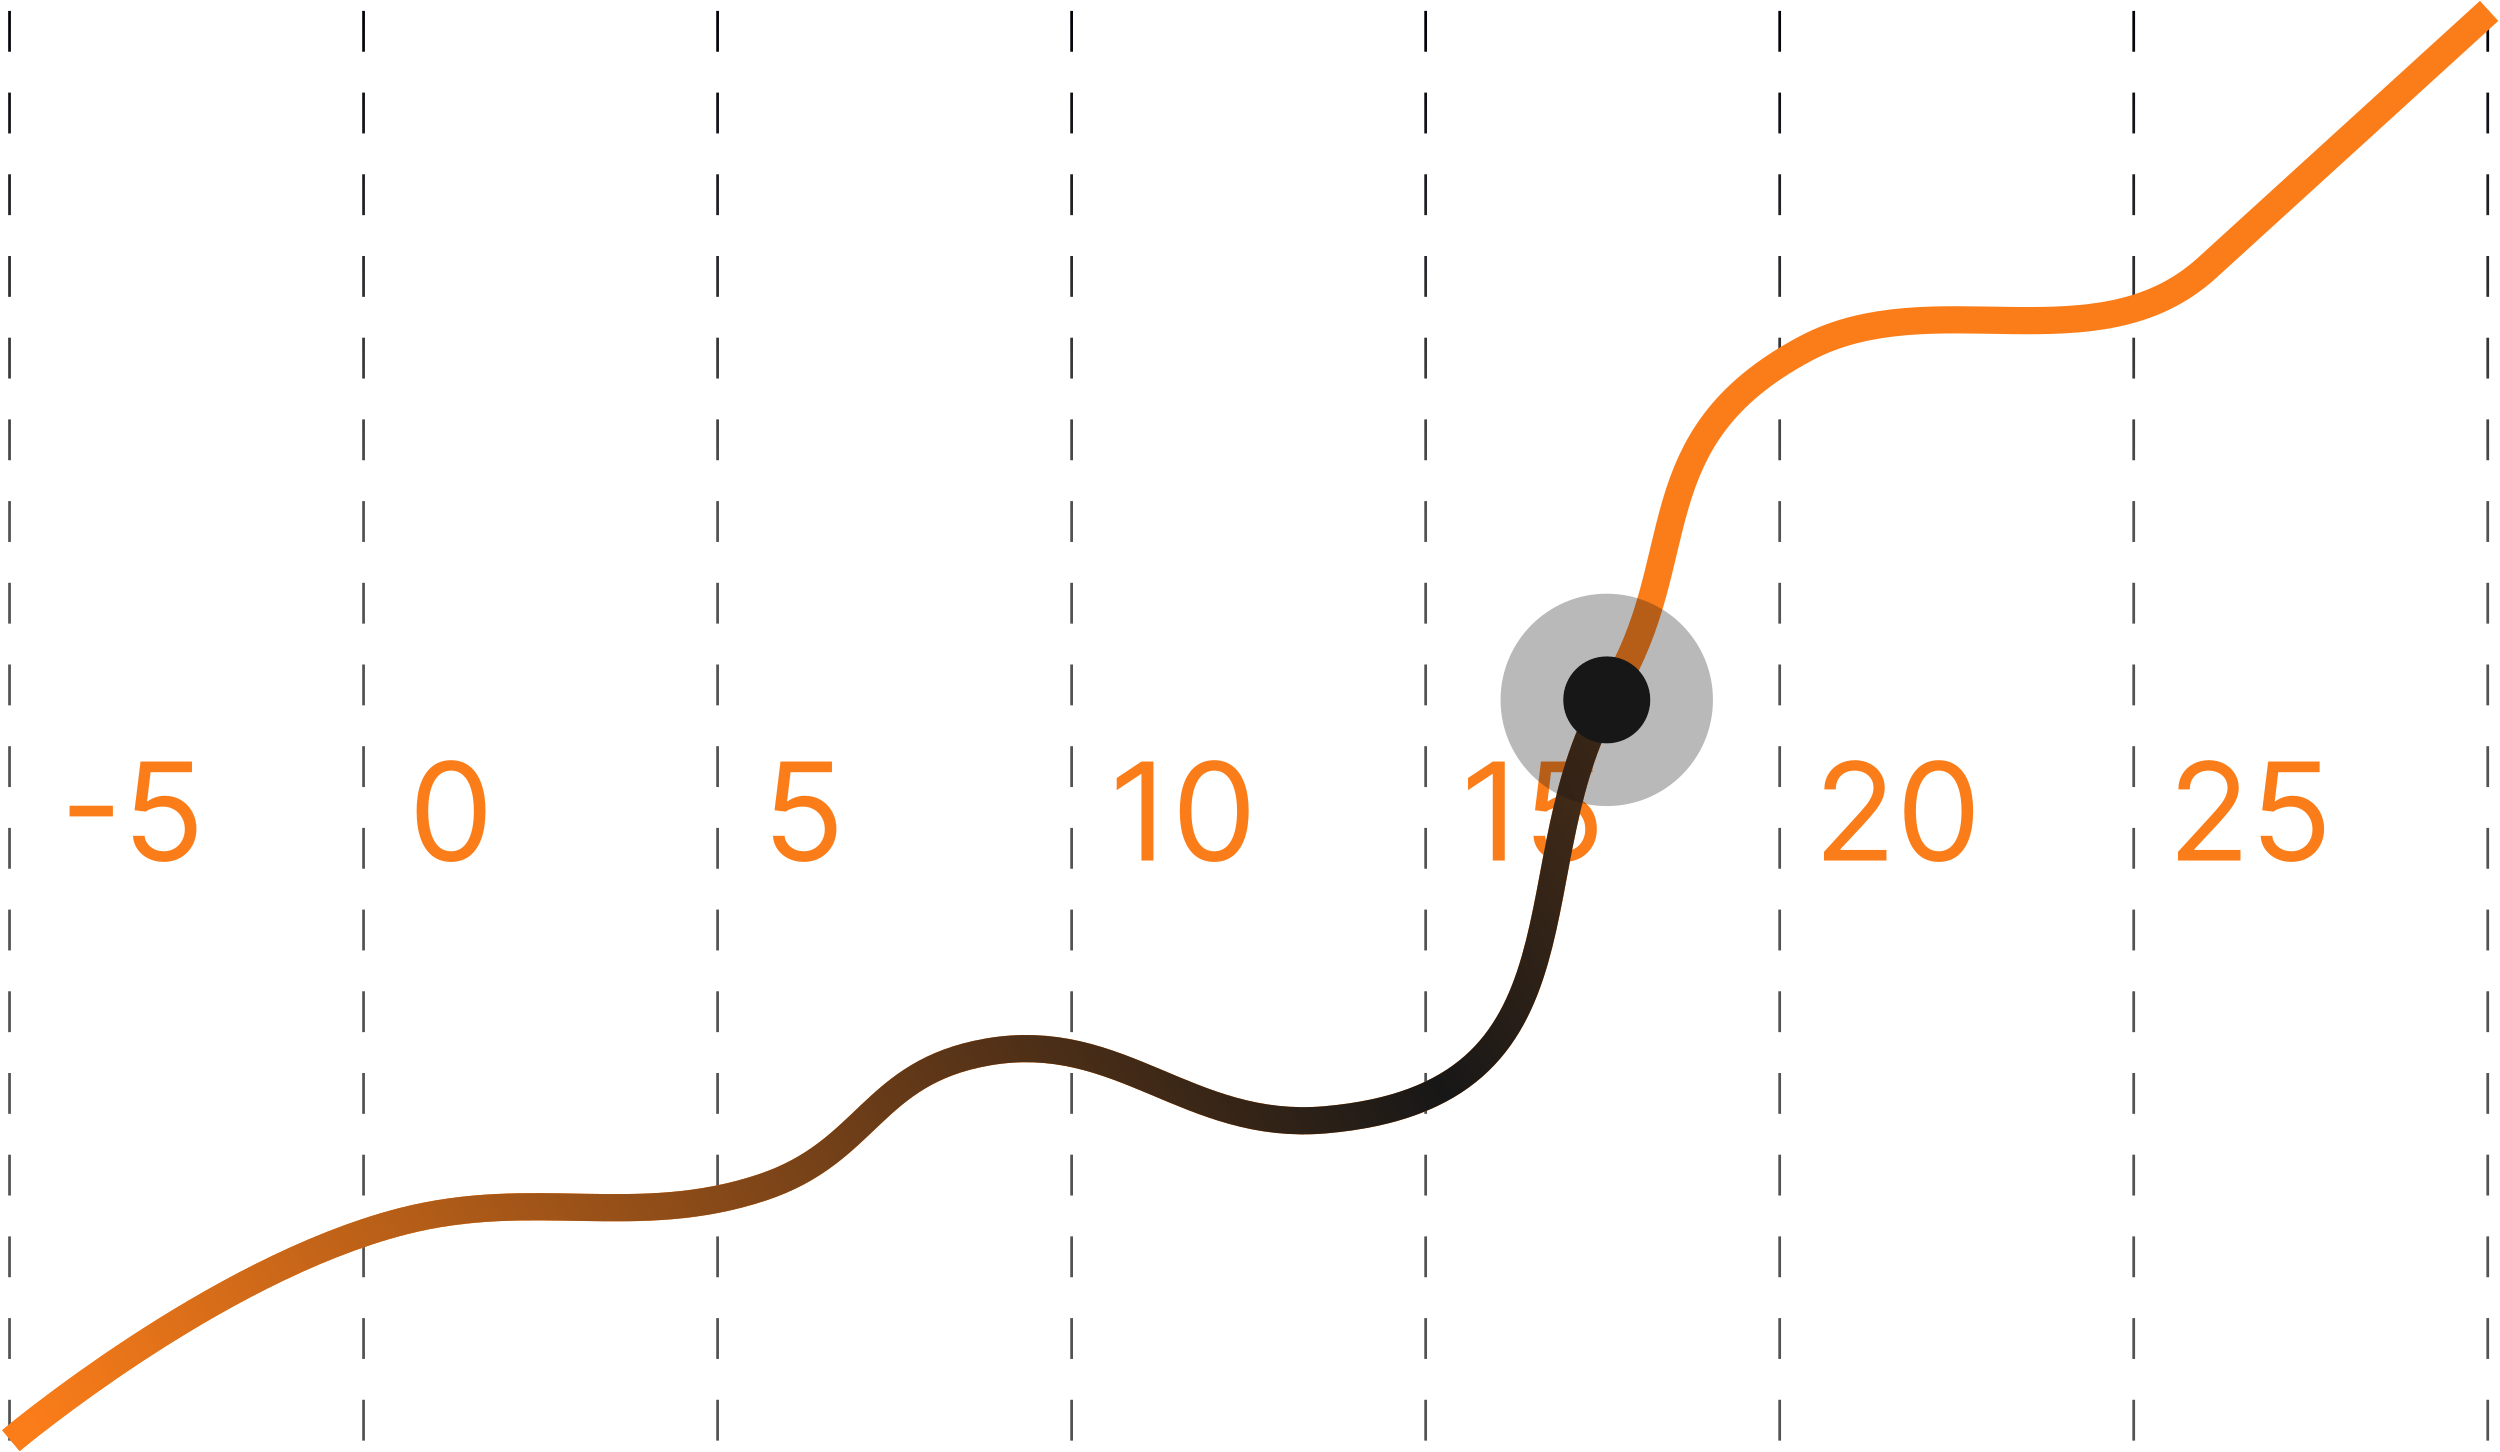
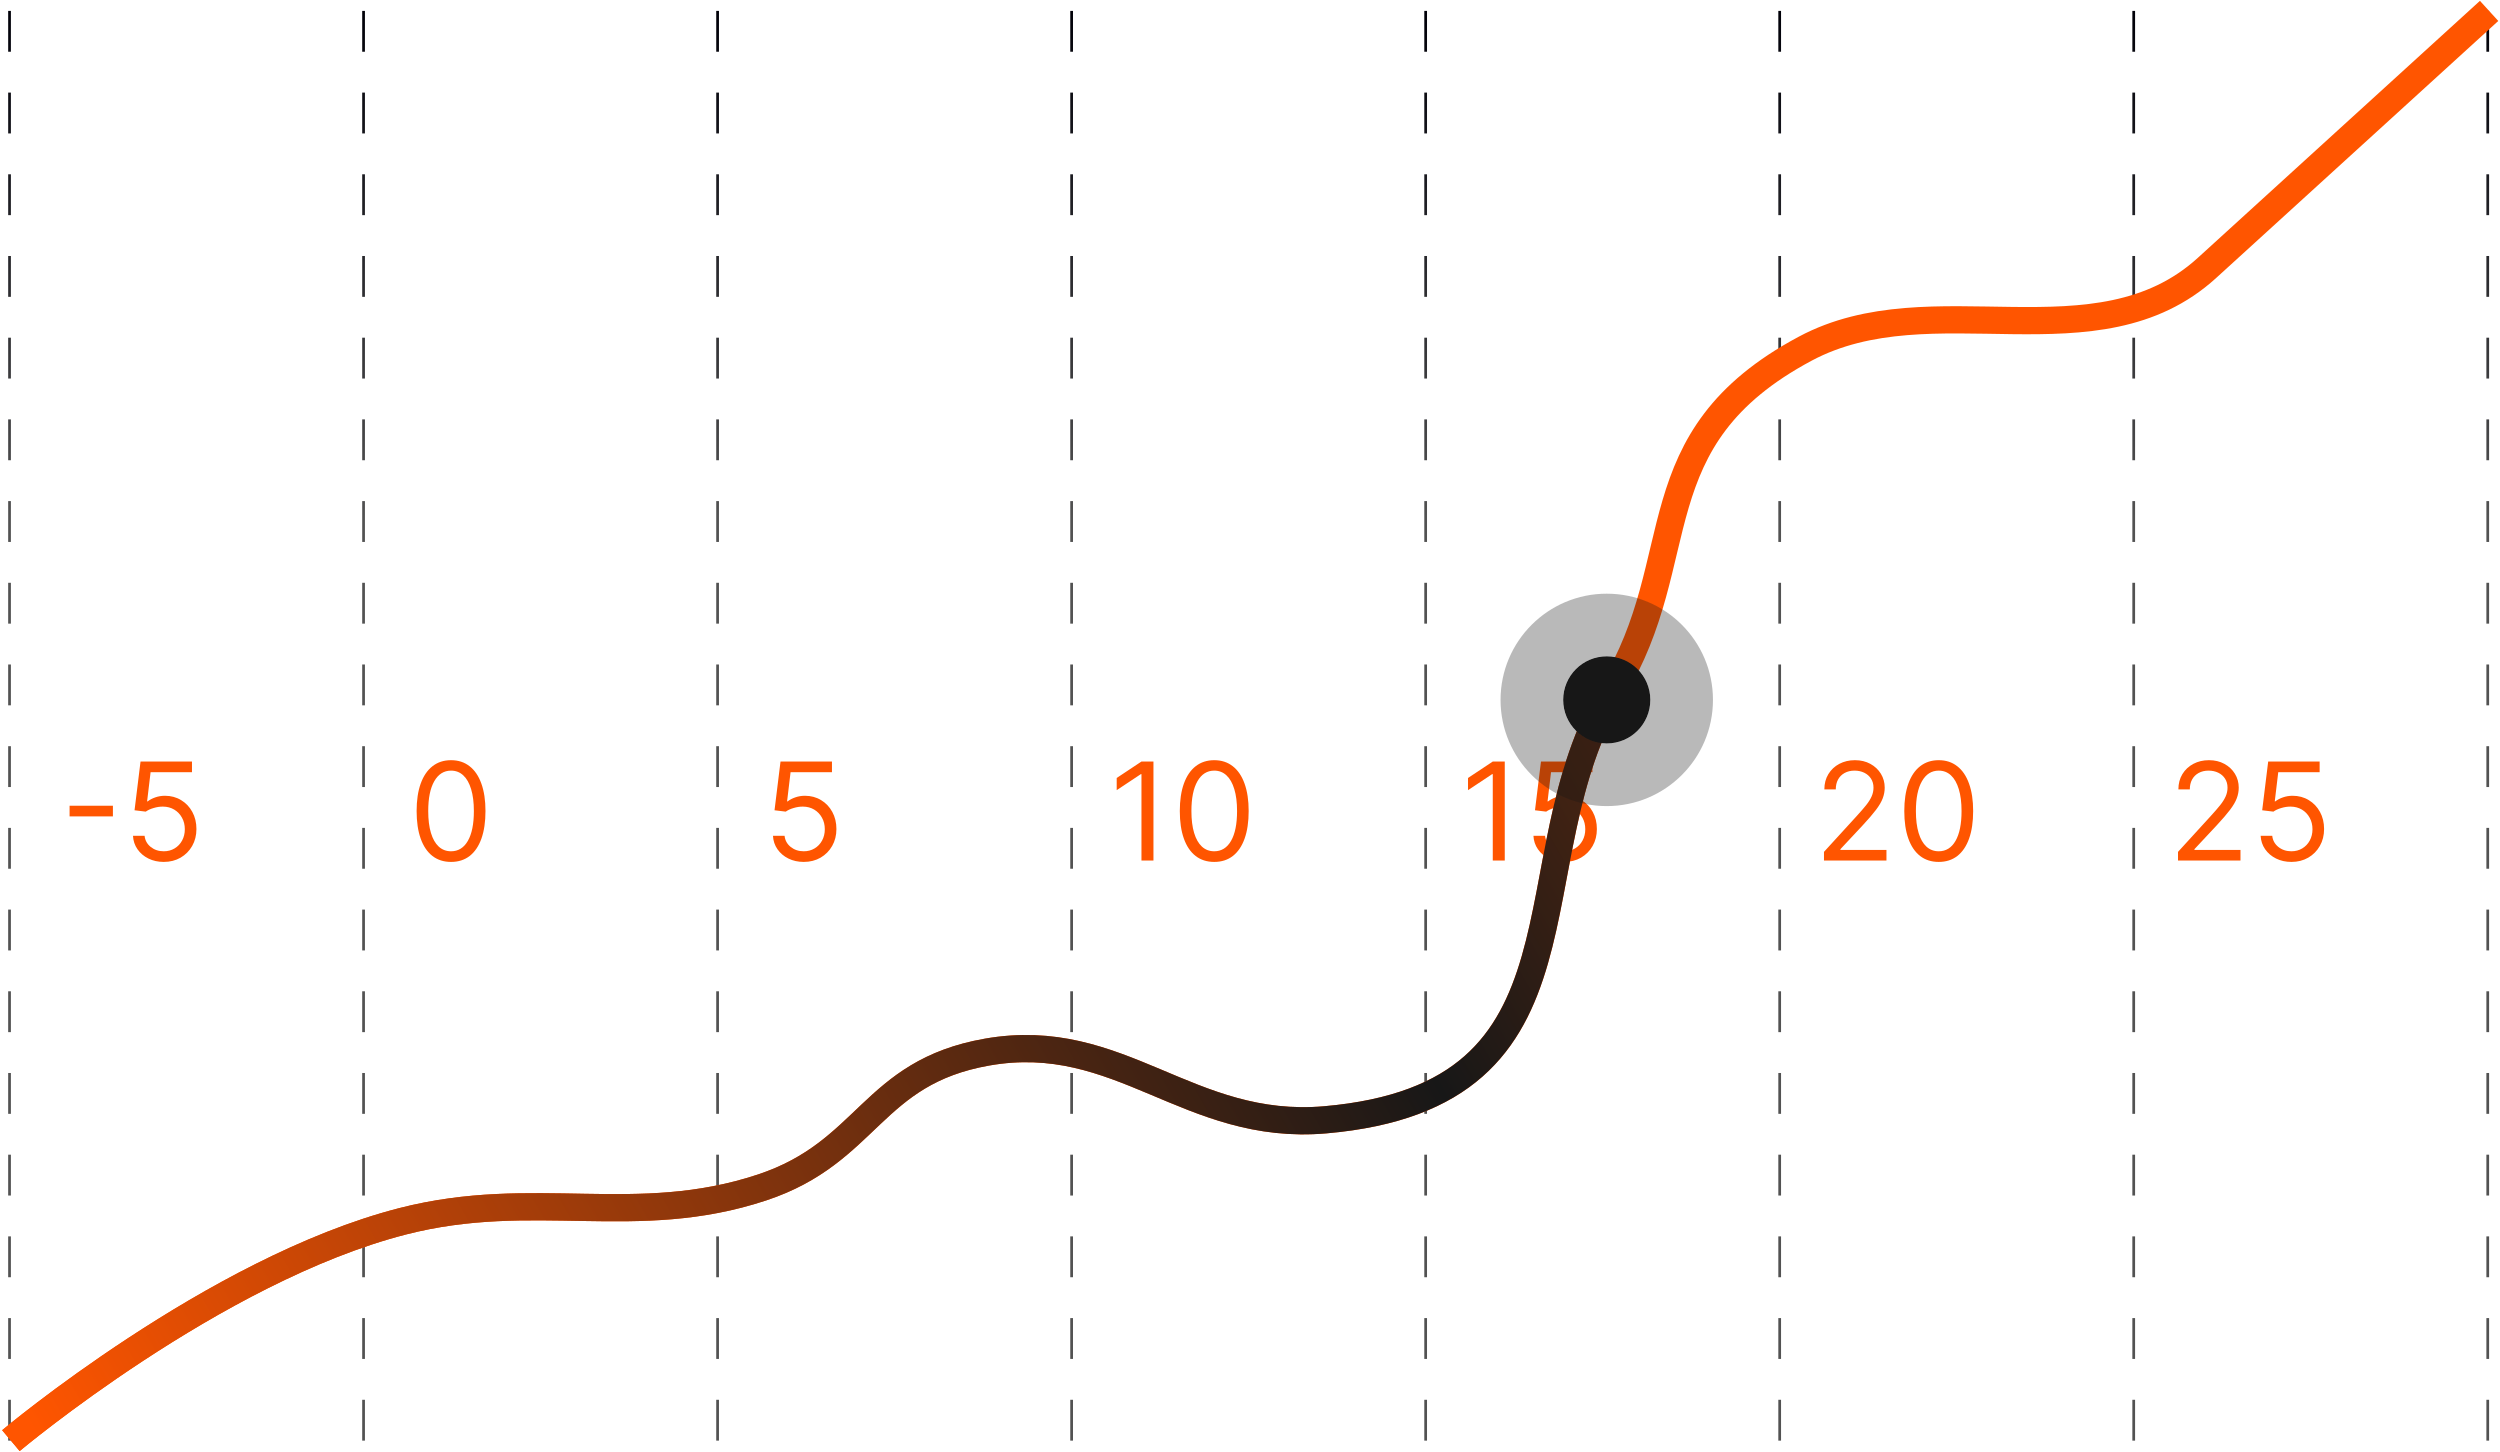
<svg xmlns="http://www.w3.org/2000/svg" width="918" height="533" viewBox="0 0 918 533" fill="none">
  <line x1="3.5" y1="529" x2="3.5" y2="4" stroke="url(#paint0_linear_678_226)" stroke-dasharray="15 15" />
  <line x1="133.5" y1="529" x2="133.5" y2="4" stroke="url(#paint1_linear_678_226)" stroke-dasharray="15 15" />
  <line x1="263.5" y1="529" x2="263.5" y2="4" stroke="url(#paint2_linear_678_226)" stroke-dasharray="15 15" />
  <line x1="393.5" y1="529" x2="393.5" y2="4" stroke="url(#paint3_linear_678_226)" stroke-dasharray="15 15" />
  <line x1="523.5" y1="529" x2="523.5" y2="4" stroke="url(#paint4_linear_678_226)" stroke-dasharray="15 15" />
  <line x1="653.5" y1="529" x2="653.5" y2="4" stroke="url(#paint5_linear_678_226)" stroke-dasharray="15 15" />
  <line x1="783.5" y1="529" x2="783.5" y2="4" stroke="url(#paint6_linear_678_226)" stroke-dasharray="15 15" />
  <line x1="913.5" y1="529" x2="913.5" y2="4" stroke="url(#paint7_linear_678_226)" stroke-dasharray="15 15" />
-   <path d="M295.128 316.497C293.045 316.497 291.168 316.083 289.499 315.254C287.83 314.426 286.493 313.289 285.487 311.845C284.48 310.401 283.93 308.756 283.835 306.909H288.097C288.262 308.554 289.008 309.916 290.334 310.993C291.671 312.058 293.269 312.591 295.128 312.591C296.619 312.591 297.945 312.242 299.105 311.543C300.277 310.845 301.194 309.886 301.857 308.667C302.532 307.436 302.869 306.045 302.869 304.494C302.869 302.908 302.52 301.494 301.822 300.251C301.135 298.996 300.188 298.008 298.981 297.286C297.773 296.563 296.394 296.196 294.844 296.185C293.731 296.173 292.589 296.344 291.417 296.7C290.245 297.043 289.28 297.487 288.523 298.031L284.403 297.534L286.605 279.636H305.497V283.543H290.298L289.02 294.267H289.233C289.979 293.675 290.914 293.184 292.038 292.793C293.163 292.403 294.335 292.207 295.554 292.207C297.779 292.207 299.762 292.74 301.502 293.805C303.254 294.859 304.627 296.303 305.621 298.138C306.628 299.973 307.131 302.068 307.131 304.423C307.131 306.743 306.61 308.815 305.568 310.638C304.538 312.449 303.118 313.881 301.307 314.935C299.496 315.976 297.436 316.497 295.128 316.497Z" fill="#fb7d19" />
-   <path d="M165.625 316.497C162.95 316.497 160.671 315.769 158.789 314.313C156.907 312.845 155.469 310.721 154.474 307.939C153.48 305.145 152.983 301.772 152.983 297.818C152.983 293.888 153.48 290.532 154.474 287.751C155.481 284.957 156.925 282.826 158.807 281.359C160.701 279.879 162.973 279.139 165.625 279.139C168.277 279.139 170.543 279.879 172.425 281.359C174.319 282.826 175.763 284.957 176.758 287.751C177.764 290.532 178.267 293.888 178.267 297.818C178.267 301.772 177.77 305.145 176.776 307.939C175.781 310.721 174.343 312.845 172.461 314.313C170.579 315.769 168.3 316.497 165.625 316.497ZM165.625 312.591C168.277 312.591 170.336 311.312 171.804 308.756C173.272 306.199 174.006 302.553 174.006 297.818C174.006 294.67 173.668 291.988 172.994 289.775C172.331 287.561 171.372 285.875 170.117 284.714C168.874 283.554 167.377 282.974 165.625 282.974C162.997 282.974 160.943 284.271 159.464 286.863C157.984 289.443 157.244 293.095 157.244 297.818C157.244 300.967 157.576 303.642 158.239 305.844C158.902 308.045 159.854 309.72 161.097 310.869C162.352 312.017 163.861 312.591 165.625 312.591Z" fill="#fb7d19" />
-   <path d="M41.46 295.865V299.771H25.551V295.865H41.46ZM60.126 316.497C58.043 316.497 56.166 316.083 54.497 315.254C52.828 314.426 51.491 313.289 50.485 311.845C49.478 310.401 48.928 308.756 48.833 306.909H53.095C53.26 308.554 54.006 309.916 55.332 310.993C56.669 312.058 58.267 312.591 60.126 312.591C61.617 312.591 62.943 312.242 64.103 311.543C65.275 310.845 66.192 309.886 66.855 308.667C67.53 307.436 67.867 306.045 67.867 304.494C67.867 302.908 67.518 301.494 66.82 300.251C66.133 298.996 65.186 298.008 63.979 297.286C62.772 296.563 61.392 296.196 59.842 296.185C58.729 296.173 57.587 296.344 56.415 296.7C55.243 297.043 54.278 297.487 53.521 298.031L49.401 297.534L51.603 279.636H70.495V283.543H55.296L54.018 294.267H54.231C54.977 293.675 55.912 293.184 57.036 292.793C58.161 292.403 59.333 292.207 60.552 292.207C62.777 292.207 64.76 292.74 66.5 293.805C68.252 294.859 69.625 296.303 70.62 298.138C71.626 299.973 72.129 302.068 72.129 304.423C72.129 306.743 71.608 308.815 70.566 310.638C69.536 312.449 68.116 313.881 66.305 314.935C64.494 315.976 62.434 316.497 60.126 316.497Z" fill="#fb7d19" />
-   <path d="M423.548 279.636V316H419.145V284.253H418.932L410.054 290.148V285.673L419.145 279.636H423.548ZM445.867 316.497C443.192 316.497 440.913 315.769 439.031 314.313C437.149 312.845 435.711 310.721 434.717 307.939C433.722 305.145 433.225 301.772 433.225 297.818C433.225 293.888 433.722 290.532 434.717 287.751C435.723 284.957 437.167 282.826 439.049 281.359C440.943 279.879 443.216 279.139 445.867 279.139C448.519 279.139 450.786 279.879 452.668 281.359C454.562 282.826 456.006 284.957 457 287.751C458.006 290.532 458.509 293.888 458.509 297.818C458.509 301.772 458.012 305.145 457.018 307.939C456.023 310.721 454.585 312.845 452.703 314.313C450.821 315.769 448.542 316.497 445.867 316.497ZM445.867 312.591C448.519 312.591 450.578 311.312 452.046 308.756C453.514 306.199 454.248 302.553 454.248 297.818C454.248 294.67 453.911 291.988 453.236 289.775C452.573 287.561 451.614 285.875 450.359 284.714C449.116 283.554 447.619 282.974 445.867 282.974C443.239 282.974 441.186 284.271 439.706 286.863C438.226 289.443 437.487 293.095 437.487 297.818C437.487 300.967 437.818 303.642 438.481 305.844C439.144 308.045 440.097 309.72 441.339 310.869C442.594 312.017 444.103 312.591 445.867 312.591Z" fill="#fb7d19" />
-   <path d="M552.548 279.636V316H548.145V284.253H547.932L539.054 290.148V285.673L548.145 279.636H552.548ZM574.37 316.497C572.287 316.497 570.411 316.083 568.741 315.254C567.072 314.426 565.735 313.289 564.729 311.845C563.723 310.401 563.172 308.756 563.077 306.909H567.339C567.504 308.554 568.25 309.916 569.576 310.993C570.914 312.058 572.512 312.591 574.37 312.591C575.862 312.591 577.187 312.242 578.347 311.543C579.519 310.845 580.437 309.886 581.099 308.667C581.774 307.436 582.112 306.045 582.112 304.494C582.112 302.908 581.762 301.494 581.064 300.251C580.377 298.996 579.43 298.008 578.223 297.286C577.016 296.563 575.637 296.196 574.086 296.185C572.973 296.173 571.831 296.344 570.659 296.7C569.487 297.043 568.522 297.487 567.765 298.031L563.646 297.534L565.847 279.636H584.739V283.543H569.54L568.262 294.267H568.475C569.221 293.675 570.156 293.184 571.281 292.793C572.405 292.403 573.577 292.207 574.796 292.207C577.022 292.207 579.004 292.74 580.744 293.805C582.496 294.859 583.869 296.303 584.864 298.138C585.87 299.973 586.373 302.068 586.373 304.423C586.373 306.743 585.852 308.815 584.81 310.638C583.781 312.449 582.36 313.881 580.549 314.935C578.738 315.976 576.678 316.497 574.37 316.497Z" fill="#fb7d19" />
-   <path d="M669.764 316V312.804L681.767 299.665C683.176 298.126 684.336 296.788 685.247 295.652C686.159 294.504 686.833 293.427 687.271 292.42C687.721 291.402 687.946 290.337 687.946 289.224C687.946 287.946 687.638 286.839 687.023 285.904C686.419 284.969 685.59 284.247 684.537 283.738C683.483 283.229 682.3 282.974 680.986 282.974C679.589 282.974 678.37 283.264 677.328 283.844C676.298 284.413 675.499 285.212 674.931 286.241C674.375 287.271 674.097 288.479 674.097 289.864H669.906C669.906 287.733 670.397 285.863 671.38 284.253C672.362 282.643 673.7 281.388 675.393 280.489C677.097 279.589 679.009 279.139 681.128 279.139C683.259 279.139 685.147 279.589 686.792 280.489C688.437 281.388 689.728 282.602 690.663 284.129C691.598 285.656 692.065 287.354 692.065 289.224C692.065 290.562 691.823 291.87 691.337 293.148C690.864 294.415 690.035 295.83 688.852 297.392C687.68 298.943 686.052 300.837 683.969 303.074L675.801 311.81V312.094H692.705V316H669.764ZM711.898 316.497C709.223 316.497 706.945 315.769 705.062 314.313C703.18 312.845 701.742 310.721 700.748 307.939C699.754 305.145 699.256 301.772 699.256 297.818C699.256 293.888 699.754 290.532 700.748 287.751C701.754 284.957 703.198 282.826 705.08 281.359C706.974 279.879 709.247 279.139 711.898 279.139C714.55 279.139 716.817 279.879 718.699 281.359C720.593 282.826 722.037 284.957 723.031 287.751C724.037 290.532 724.54 293.888 724.54 297.818C724.54 301.772 724.043 305.145 723.049 307.939C722.055 310.721 720.616 312.845 718.734 314.313C716.852 315.769 714.574 316.497 711.898 316.497ZM711.898 312.591C714.55 312.591 716.61 311.312 718.077 308.756C719.545 306.199 720.279 302.553 720.279 297.818C720.279 294.67 719.942 291.988 719.267 289.775C718.604 287.561 717.645 285.875 716.391 284.714C715.148 283.554 713.65 282.974 711.898 282.974C709.271 282.974 707.217 284.271 705.737 286.863C704.258 289.443 703.518 293.095 703.518 297.818C703.518 300.967 703.849 303.642 704.512 305.844C705.175 308.045 706.128 309.72 707.371 310.869C708.625 312.017 710.135 312.591 711.898 312.591Z" fill="#fb7d19" />
-   <path d="M799.764 316V312.804L811.767 299.665C813.176 298.126 814.336 296.788 815.247 295.652C816.159 294.504 816.833 293.427 817.271 292.42C817.721 291.402 817.946 290.337 817.946 289.224C817.946 287.946 817.638 286.839 817.023 285.904C816.419 284.969 815.59 284.247 814.537 283.738C813.483 283.229 812.3 282.974 810.986 282.974C809.589 282.974 808.37 283.264 807.328 283.844C806.298 284.413 805.499 285.212 804.931 286.241C804.375 287.271 804.097 288.479 804.097 289.864H799.906C799.906 287.733 800.397 285.863 801.38 284.253C802.362 282.643 803.7 281.388 805.393 280.489C807.097 279.589 809.009 279.139 811.128 279.139C813.259 279.139 815.147 279.589 816.792 280.489C818.437 281.388 819.728 282.602 820.663 284.129C821.598 285.656 822.065 287.354 822.065 289.224C822.065 290.562 821.823 291.87 821.337 293.148C820.864 294.415 820.035 295.83 818.852 297.392C817.68 298.943 816.052 300.837 813.969 303.074L805.801 311.81V312.094H822.705V316H799.764ZM841.401 316.497C839.318 316.497 837.442 316.083 835.773 315.254C834.104 314.426 832.766 313.289 831.76 311.845C830.754 310.401 830.203 308.756 830.109 306.909H834.37C834.536 308.554 835.281 309.916 836.607 310.993C837.945 312.058 839.543 312.591 841.401 312.591C842.893 312.591 844.219 312.242 845.379 311.543C846.55 310.845 847.468 309.886 848.131 308.667C848.805 307.436 849.143 306.045 849.143 304.494C849.143 302.908 848.794 301.494 848.095 300.251C847.409 298.996 846.462 298.008 845.254 297.286C844.047 296.563 842.668 296.196 841.117 296.185C840.004 296.173 838.862 296.344 837.69 296.7C836.518 297.043 835.554 297.487 834.796 298.031L830.677 297.534L832.879 279.636H851.771V283.543H836.572L835.293 294.267H835.506C836.252 293.675 837.187 293.184 838.312 292.793C839.436 292.403 840.608 292.207 841.827 292.207C844.053 292.207 846.036 292.74 847.776 293.805C849.527 294.859 850.901 296.303 851.895 298.138C852.901 299.973 853.404 302.068 853.404 304.423C853.404 306.743 852.883 308.815 851.842 310.638C850.812 312.449 849.391 313.881 847.58 314.935C845.769 315.976 843.71 316.497 841.401 316.497Z" fill="#fb7d19" />
-   <path d="M4 529C4 529 78.802 466.191 147.801 448.47C196.227 436.032 233.419 451.408 279.802 436.044C318.996 423.061 319.925 393.831 362.395 386.34C411.397 377.696 436.325 415.586 486.654 411.192C589.302 402.229 554.065 315.91 592.108 253.477C621.673 204.956 600.796 161.207 662.902 128.021C709.429 103.16 769.927 135.252 810.39 98.39C850.852 61.529 873.538 40.862 914 4" stroke="#fb7d19" stroke-width="10" />
+   <path d="M295.128 316.497C293.045 316.497 291.168 316.083 289.499 315.254C287.83 314.426 286.493 313.289 285.487 311.845C284.48 310.401 283.93 308.756 283.835 306.909H288.097C288.262 308.554 289.008 309.916 290.334 310.993C291.671 312.058 293.269 312.591 295.128 312.591C296.619 312.591 297.945 312.242 299.105 311.543C300.277 310.845 301.194 309.886 301.857 308.667C302.532 307.436 302.869 306.045 302.869 304.494C302.869 302.908 302.52 301.494 301.822 300.251C301.135 298.996 300.188 298.008 298.981 297.286C297.773 296.563 296.394 296.196 294.844 296.185C293.731 296.173 292.589 296.344 291.417 296.7C290.245 297.043 289.28 297.487 288.523 298.031L284.403 297.534L286.605 279.636H305.497V283.543H290.298L289.02 294.267H289.233C289.979 293.675 290.914 293.184 292.038 292.793C293.163 292.403 294.335 292.207 295.554 292.207C297.779 292.207 299.762 292.74 301.502 293.805C303.254 294.859 304.627 296.303 305.621 298.138C306.628 299.973 307.131 302.068 307.131 304.423C307.131 306.743 306.61 308.815 305.568 310.638C304.538 312.449 303.118 313.881 301.307 314.935C299.496 315.976 297.436 316.497 295.128 316.497Z" fill="#ff5500" />
+   <path d="M165.625 316.497C162.95 316.497 160.671 315.769 158.789 314.313C156.907 312.845 155.469 310.721 154.474 307.939C153.48 305.145 152.983 301.772 152.983 297.818C152.983 293.888 153.48 290.532 154.474 287.751C155.481 284.957 156.925 282.826 158.807 281.359C160.701 279.879 162.973 279.139 165.625 279.139C168.277 279.139 170.543 279.879 172.425 281.359C174.319 282.826 175.763 284.957 176.758 287.751C177.764 290.532 178.267 293.888 178.267 297.818C178.267 301.772 177.77 305.145 176.776 307.939C175.781 310.721 174.343 312.845 172.461 314.313C170.579 315.769 168.3 316.497 165.625 316.497ZM165.625 312.591C168.277 312.591 170.336 311.312 171.804 308.756C173.272 306.199 174.006 302.553 174.006 297.818C174.006 294.67 173.668 291.988 172.994 289.775C172.331 287.561 171.372 285.875 170.117 284.714C168.874 283.554 167.377 282.974 165.625 282.974C162.997 282.974 160.943 284.271 159.464 286.863C157.984 289.443 157.244 293.095 157.244 297.818C157.244 300.967 157.576 303.642 158.239 305.844C158.902 308.045 159.854 309.72 161.097 310.869C162.352 312.017 163.861 312.591 165.625 312.591Z" fill="#ff5500" />
+   <path d="M41.46 295.865V299.771H25.551V295.865H41.46ZM60.126 316.497C58.043 316.497 56.166 316.083 54.497 315.254C52.828 314.426 51.491 313.289 50.485 311.845C49.478 310.401 48.928 308.756 48.833 306.909H53.095C53.26 308.554 54.006 309.916 55.332 310.993C56.669 312.058 58.267 312.591 60.126 312.591C61.617 312.591 62.943 312.242 64.103 311.543C65.275 310.845 66.192 309.886 66.855 308.667C67.53 307.436 67.867 306.045 67.867 304.494C67.867 302.908 67.518 301.494 66.82 300.251C66.133 298.996 65.186 298.008 63.979 297.286C62.772 296.563 61.392 296.196 59.842 296.185C58.729 296.173 57.587 296.344 56.415 296.7C55.243 297.043 54.278 297.487 53.521 298.031L49.401 297.534L51.603 279.636H70.495V283.543H55.296L54.018 294.267H54.231C54.977 293.675 55.912 293.184 57.036 292.793C58.161 292.403 59.333 292.207 60.552 292.207C62.777 292.207 64.76 292.74 66.5 293.805C68.252 294.859 69.625 296.303 70.62 298.138C71.626 299.973 72.129 302.068 72.129 304.423C72.129 306.743 71.608 308.815 70.566 310.638C69.536 312.449 68.116 313.881 66.305 314.935C64.494 315.976 62.434 316.497 60.126 316.497Z" fill="#ff5500" />
+   <path d="M423.548 279.636V316H419.145V284.253H418.932L410.054 290.148V285.673L419.145 279.636H423.548ZM445.867 316.497C443.192 316.497 440.913 315.769 439.031 314.313C437.149 312.845 435.711 310.721 434.717 307.939C433.722 305.145 433.225 301.772 433.225 297.818C433.225 293.888 433.722 290.532 434.717 287.751C435.723 284.957 437.167 282.826 439.049 281.359C440.943 279.879 443.216 279.139 445.867 279.139C448.519 279.139 450.786 279.879 452.668 281.359C454.562 282.826 456.006 284.957 457 287.751C458.006 290.532 458.509 293.888 458.509 297.818C458.509 301.772 458.012 305.145 457.018 307.939C456.023 310.721 454.585 312.845 452.703 314.313C450.821 315.769 448.542 316.497 445.867 316.497ZM445.867 312.591C448.519 312.591 450.578 311.312 452.046 308.756C453.514 306.199 454.248 302.553 454.248 297.818C454.248 294.67 453.911 291.988 453.236 289.775C452.573 287.561 451.614 285.875 450.359 284.714C449.116 283.554 447.619 282.974 445.867 282.974C443.239 282.974 441.186 284.271 439.706 286.863C438.226 289.443 437.487 293.095 437.487 297.818C437.487 300.967 437.818 303.642 438.481 305.844C439.144 308.045 440.097 309.72 441.339 310.869C442.594 312.017 444.103 312.591 445.867 312.591Z" fill="#ff5500" />
+   <path d="M552.548 279.636V316H548.145V284.253H547.932L539.054 290.148V285.673L548.145 279.636H552.548ZM574.37 316.497C572.287 316.497 570.411 316.083 568.741 315.254C567.072 314.426 565.735 313.289 564.729 311.845C563.723 310.401 563.172 308.756 563.077 306.909H567.339C567.504 308.554 568.25 309.916 569.576 310.993C570.914 312.058 572.512 312.591 574.37 312.591C575.862 312.591 577.187 312.242 578.347 311.543C579.519 310.845 580.437 309.886 581.099 308.667C581.774 307.436 582.112 306.045 582.112 304.494C582.112 302.908 581.762 301.494 581.064 300.251C580.377 298.996 579.43 298.008 578.223 297.286C577.016 296.563 575.637 296.196 574.086 296.185C572.973 296.173 571.831 296.344 570.659 296.7C569.487 297.043 568.522 297.487 567.765 298.031L563.646 297.534L565.847 279.636H584.739V283.543H569.54L568.262 294.267H568.475C569.221 293.675 570.156 293.184 571.281 292.793C572.405 292.403 573.577 292.207 574.796 292.207C577.022 292.207 579.004 292.74 580.744 293.805C582.496 294.859 583.869 296.303 584.864 298.138C585.87 299.973 586.373 302.068 586.373 304.423C586.373 306.743 585.852 308.815 584.81 310.638C583.781 312.449 582.36 313.881 580.549 314.935C578.738 315.976 576.678 316.497 574.37 316.497Z" fill="#ff5500" />
+   <path d="M669.764 316V312.804L681.767 299.665C683.176 298.126 684.336 296.788 685.247 295.652C686.159 294.504 686.833 293.427 687.271 292.42C687.721 291.402 687.946 290.337 687.946 289.224C687.946 287.946 687.638 286.839 687.023 285.904C686.419 284.969 685.59 284.247 684.537 283.738C683.483 283.229 682.3 282.974 680.986 282.974C679.589 282.974 678.37 283.264 677.328 283.844C676.298 284.413 675.499 285.212 674.931 286.241C674.375 287.271 674.097 288.479 674.097 289.864H669.906C669.906 287.733 670.397 285.863 671.38 284.253C672.362 282.643 673.7 281.388 675.393 280.489C677.097 279.589 679.009 279.139 681.128 279.139C683.259 279.139 685.147 279.589 686.792 280.489C688.437 281.388 689.728 282.602 690.663 284.129C691.598 285.656 692.065 287.354 692.065 289.224C692.065 290.562 691.823 291.87 691.337 293.148C690.864 294.415 690.035 295.83 688.852 297.392C687.68 298.943 686.052 300.837 683.969 303.074L675.801 311.81V312.094H692.705V316H669.764ZM711.898 316.497C709.223 316.497 706.945 315.769 705.062 314.313C703.18 312.845 701.742 310.721 700.748 307.939C699.754 305.145 699.256 301.772 699.256 297.818C699.256 293.888 699.754 290.532 700.748 287.751C701.754 284.957 703.198 282.826 705.08 281.359C706.974 279.879 709.247 279.139 711.898 279.139C714.55 279.139 716.817 279.879 718.699 281.359C720.593 282.826 722.037 284.957 723.031 287.751C724.037 290.532 724.54 293.888 724.54 297.818C724.54 301.772 724.043 305.145 723.049 307.939C722.055 310.721 720.616 312.845 718.734 314.313C716.852 315.769 714.574 316.497 711.898 316.497ZM711.898 312.591C714.55 312.591 716.61 311.312 718.077 308.756C719.545 306.199 720.279 302.553 720.279 297.818C720.279 294.67 719.942 291.988 719.267 289.775C718.604 287.561 717.645 285.875 716.391 284.714C715.148 283.554 713.65 282.974 711.898 282.974C709.271 282.974 707.217 284.271 705.737 286.863C704.258 289.443 703.518 293.095 703.518 297.818C703.518 300.967 703.849 303.642 704.512 305.844C705.175 308.045 706.128 309.72 707.371 310.869C708.625 312.017 710.135 312.591 711.898 312.591Z" fill="#ff5500" />
+   <path d="M799.764 316V312.804L811.767 299.665C813.176 298.126 814.336 296.788 815.247 295.652C816.159 294.504 816.833 293.427 817.271 292.42C817.721 291.402 817.946 290.337 817.946 289.224C817.946 287.946 817.638 286.839 817.023 285.904C816.419 284.969 815.59 284.247 814.537 283.738C813.483 283.229 812.3 282.974 810.986 282.974C809.589 282.974 808.37 283.264 807.328 283.844C806.298 284.413 805.499 285.212 804.931 286.241C804.375 287.271 804.097 288.479 804.097 289.864H799.906C799.906 287.733 800.397 285.863 801.38 284.253C802.362 282.643 803.7 281.388 805.393 280.489C807.097 279.589 809.009 279.139 811.128 279.139C813.259 279.139 815.147 279.589 816.792 280.489C818.437 281.388 819.728 282.602 820.663 284.129C821.598 285.656 822.065 287.354 822.065 289.224C822.065 290.562 821.823 291.87 821.337 293.148C820.864 294.415 820.035 295.83 818.852 297.392C817.68 298.943 816.052 300.837 813.969 303.074L805.801 311.81V312.094H822.705V316H799.764ZM841.401 316.497C839.318 316.497 837.442 316.083 835.773 315.254C834.104 314.426 832.766 313.289 831.76 311.845C830.754 310.401 830.203 308.756 830.109 306.909H834.37C834.536 308.554 835.281 309.916 836.607 310.993C837.945 312.058 839.543 312.591 841.401 312.591C842.893 312.591 844.219 312.242 845.379 311.543C846.55 310.845 847.468 309.886 848.131 308.667C848.805 307.436 849.143 306.045 849.143 304.494C849.143 302.908 848.794 301.494 848.095 300.251C847.409 298.996 846.462 298.008 845.254 297.286C844.047 296.563 842.668 296.196 841.117 296.185C840.004 296.173 838.862 296.344 837.69 296.7C836.518 297.043 835.554 297.487 834.796 298.031L830.677 297.534L832.879 279.636H851.771V283.543H836.572L835.293 294.267H835.506C836.252 293.675 837.187 293.184 838.312 292.793C839.436 292.403 840.608 292.207 841.827 292.207C844.053 292.207 846.036 292.74 847.776 293.805C849.527 294.859 850.901 296.303 851.895 298.138C852.901 299.973 853.404 302.068 853.404 304.423C853.404 306.743 852.883 308.815 851.842 310.638C850.812 312.449 849.391 313.881 847.58 314.935C845.769 315.976 843.71 316.497 841.401 316.497Z" fill="#ff5500" />
+   <path d="M4 529C4 529 78.802 466.191 147.801 448.47C196.227 436.032 233.419 451.408 279.802 436.044C318.996 423.061 319.925 393.831 362.395 386.34C411.397 377.696 436.325 415.586 486.654 411.192C589.302 402.229 554.065 315.91 592.108 253.477C621.673 204.956 600.796 161.207 662.902 128.021C709.429 103.16 769.927 135.252 810.39 98.39C850.852 61.529 873.538 40.862 914 4" stroke="#ff5500" stroke-width="10" />
  <path d="M4 529C4 529 78.802 466.191 147.801 448.47C196.227 436.032 233.419 451.408 279.802 436.044C318.996 423.061 319.924 393.831 362.395 386.34C411.397 377.696 436.325 415.586 486.654 411.192C589.302 402.229 554.065 315.91 592.108 253.477" stroke="url(#paint8_linear_678_226)" stroke-width="10" />
  <circle cx="590" cy="257" r="16" fill="#171717" />
  <circle cx="590" cy="257" r="27.5" stroke="#171717" stroke-opacity="0.3" stroke-width="23" />
  <defs>
    <linearGradient id="paint0_linear_678_226" x1="4.5" y1="4" x2="4.5" y2="529" gradientUnits="userSpaceOnUse">
      <stop stop-color="#000008" />
      <stop offset="0.355" stop-color="#525252" />
    </linearGradient>
    <linearGradient id="paint1_linear_678_226" x1="134.5" y1="4" x2="134.5" y2="529" gradientUnits="userSpaceOnUse">
      <stop stop-color="#000008" />
      <stop offset="0.355" stop-color="#525252" />
    </linearGradient>
    <linearGradient id="paint2_linear_678_226" x1="264.5" y1="4" x2="264.5" y2="529" gradientUnits="userSpaceOnUse">
      <stop stop-color="#000008" />
      <stop offset="0.355" stop-color="#525252" />
    </linearGradient>
    <linearGradient id="paint3_linear_678_226" x1="394.5" y1="4" x2="394.5" y2="529" gradientUnits="userSpaceOnUse">
      <stop stop-color="#000008" />
      <stop offset="0.355" stop-color="#525252" />
    </linearGradient>
    <linearGradient id="paint4_linear_678_226" x1="524.5" y1="4" x2="524.5" y2="529" gradientUnits="userSpaceOnUse">
      <stop stop-color="#000008" />
      <stop offset="0.355" stop-color="#525252" />
    </linearGradient>
    <linearGradient id="paint5_linear_678_226" x1="654.5" y1="4" x2="654.5" y2="529" gradientUnits="userSpaceOnUse">
      <stop stop-color="#000008" />
      <stop offset="0.355" stop-color="#525252" />
    </linearGradient>
    <linearGradient id="paint6_linear_678_226" x1="784.5" y1="4" x2="784.5" y2="529" gradientUnits="userSpaceOnUse">
      <stop stop-color="#000008" />
      <stop offset="0.355" stop-color="#525252" />
    </linearGradient>
    <linearGradient id="paint7_linear_678_226" x1="914.5" y1="4" x2="914.5" y2="529" gradientUnits="userSpaceOnUse">
      <stop stop-color="#000008" />
      <stop offset="0.355" stop-color="#525252" />
    </linearGradient>
    <linearGradient id="paint8_linear_678_226" x1="914" y1="4" x2="11" y2="523.5" gradientUnits="userSpaceOnUse">
-       <stop stop-color="#fb7d19" />
+       <stop stop-color="#ff5500" />
      <stop offset="0.51" stop-color="#171717" />
-       <stop offset="1" stop-color="#fb7d19" />
+       <stop offset="1" stop-color="#ff5500" />
    </linearGradient>
  </defs>
</svg>
